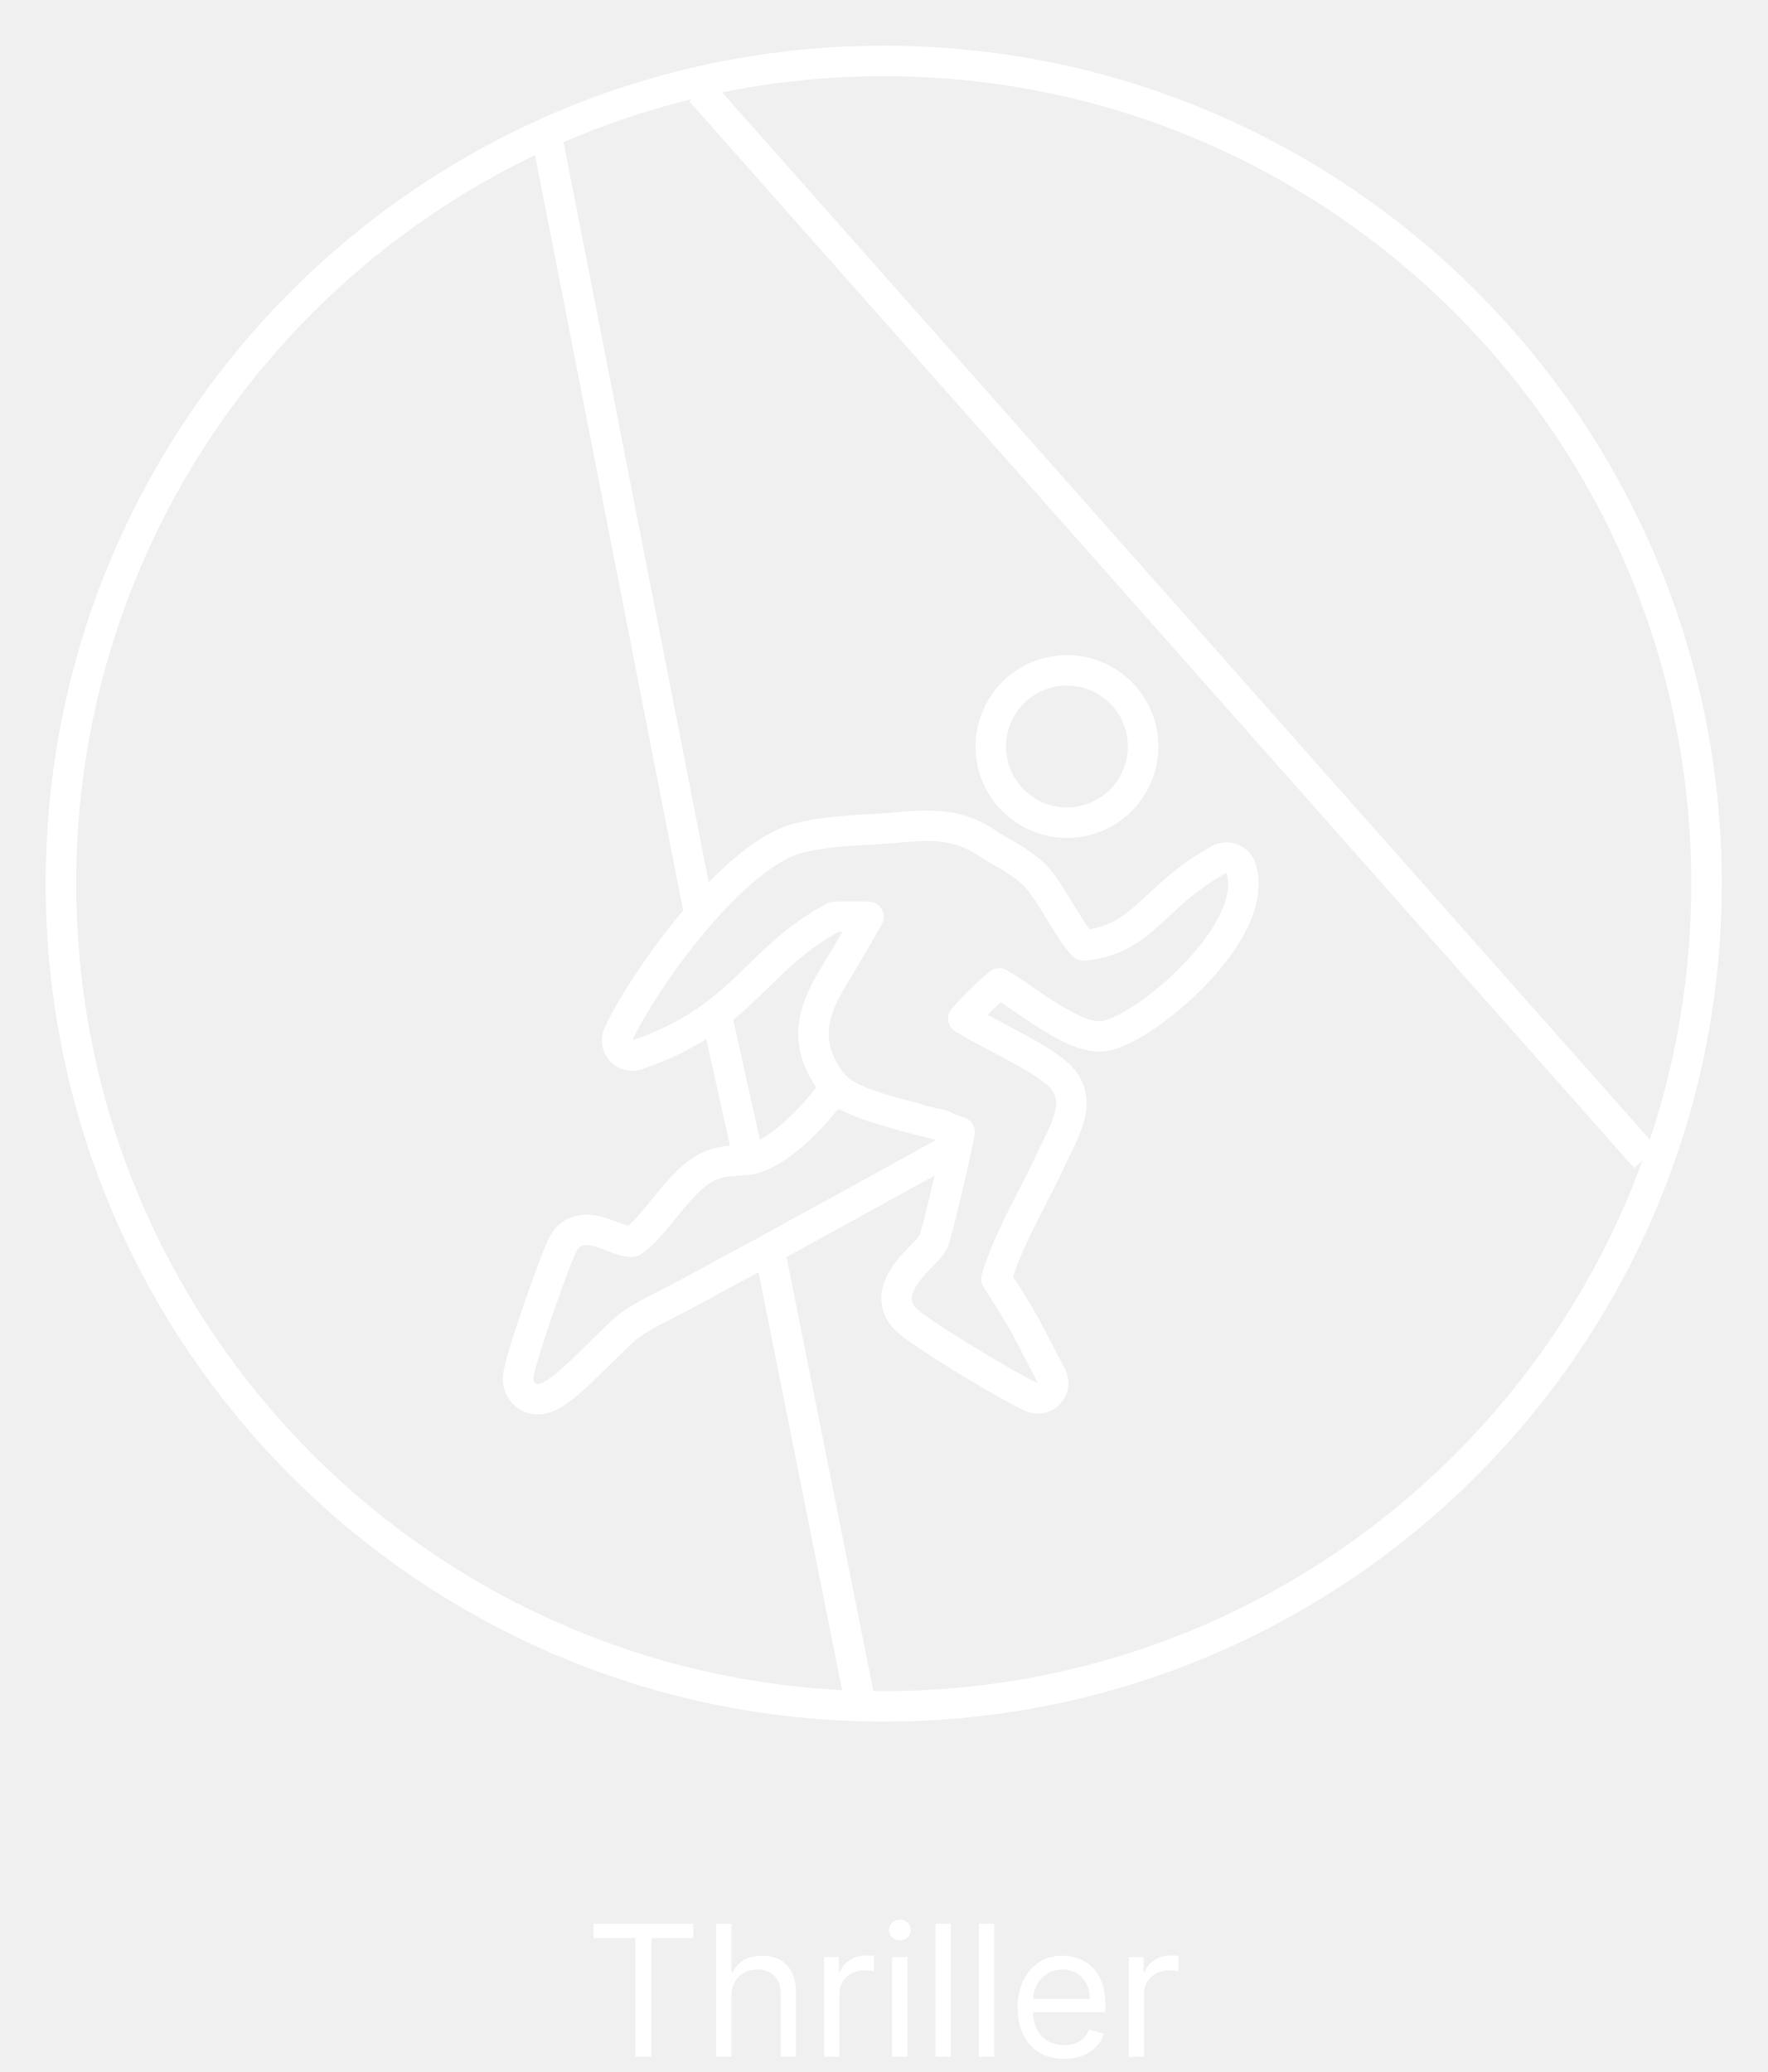
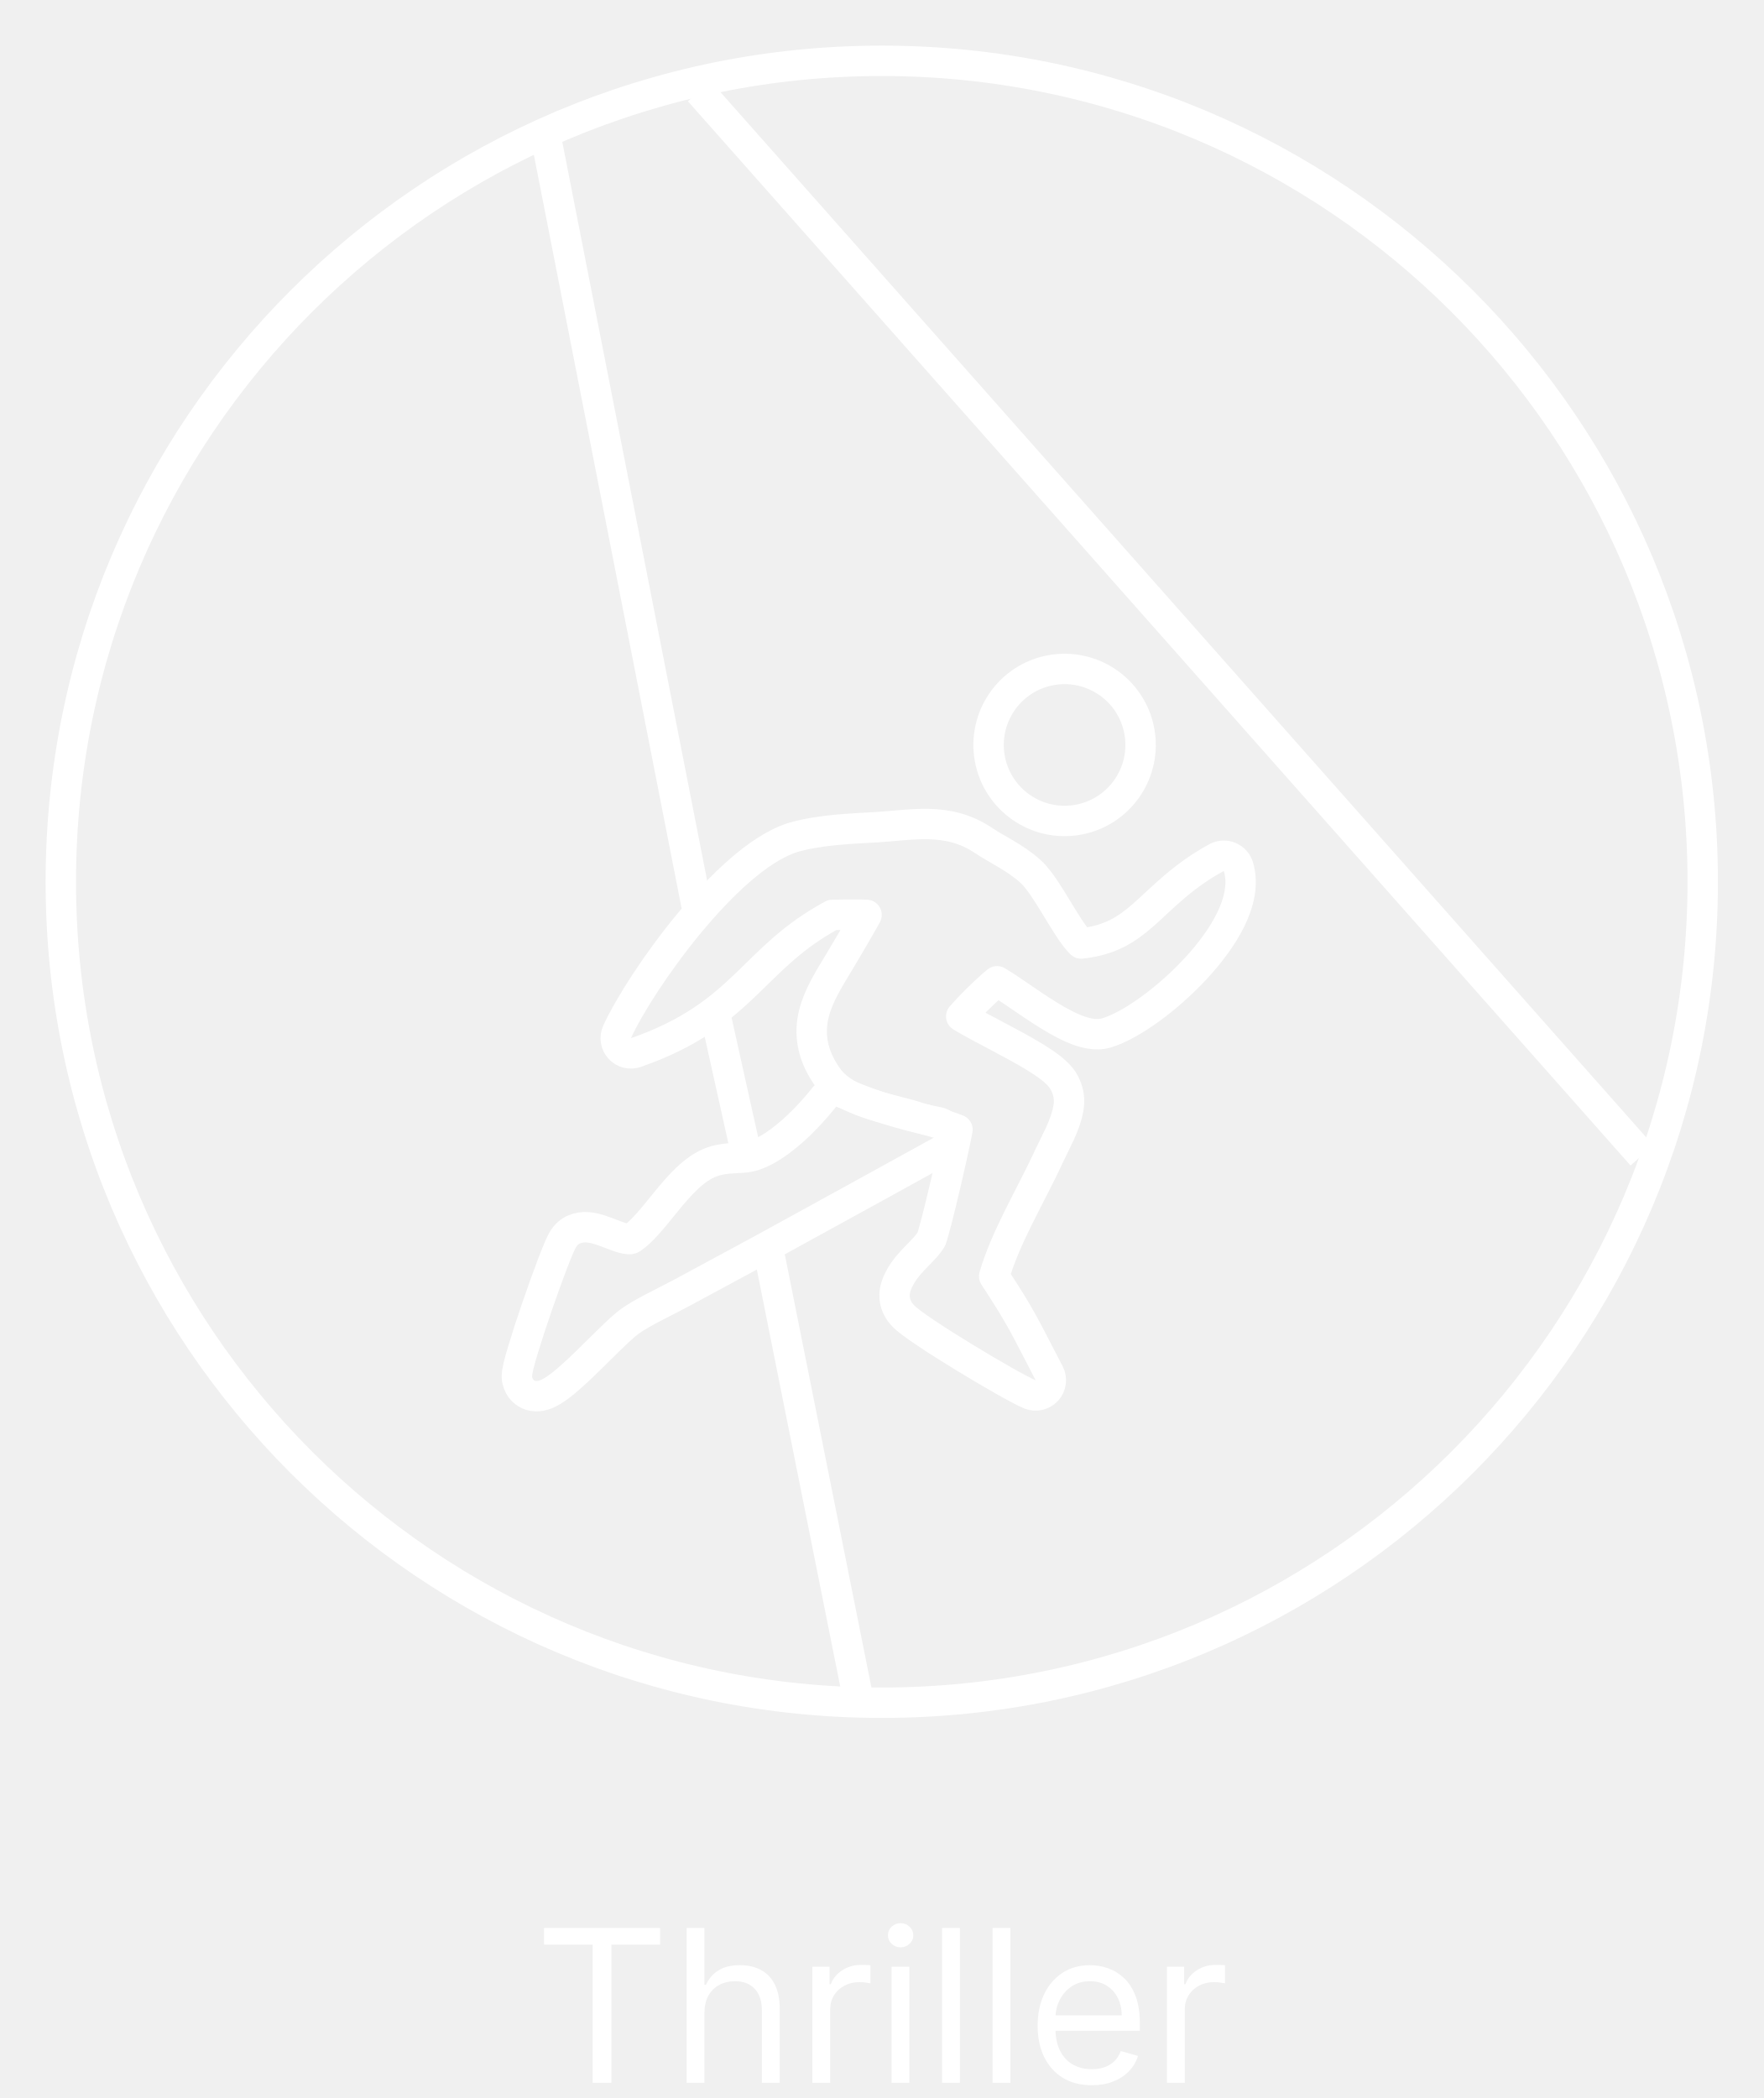
- <svg xmlns="http://www.w3.org/2000/svg" width="116" height="136" viewBox="0 0 116 136" fill="none">
+ <svg xmlns="http://www.w3.org/2000/svg" width="116" height="138" viewBox="0 0 116 138" fill="none">
  <circle cx="58" cy="58" r="54" stroke="white" stroke-width="2" />
  <path d="M61.06 54.203C62.245 54.229 63.475 54.465 64.672 55.27C65.157 55.596 65.604 55.835 66.141 56.152C66.658 56.458 67.208 56.808 67.76 57.298V57.299C68.14 57.636 68.502 58.144 68.817 58.626C69.143 59.124 69.489 59.707 69.81 60.23C70.141 60.77 70.45 61.256 70.736 61.631C70.879 61.817 71.001 61.957 71.103 62.054C71.105 62.056 71.108 62.058 71.11 62.06C73.023 61.856 74.105 61.143 75.209 60.177C76.393 59.141 77.747 57.642 80.024 56.409L80.125 56.361C80.366 56.264 80.638 56.264 80.881 56.364C81.159 56.479 81.37 56.712 81.457 57C81.807 58.159 81.486 59.396 80.956 60.483C80.415 61.593 79.581 62.704 78.656 63.703C77.727 64.707 76.674 65.633 75.664 66.367C74.67 67.09 73.652 67.675 72.792 67.938H72.791C72.029 68.169 71.199 67.906 70.575 67.638C69.893 67.344 69.165 66.91 68.485 66.471C67.807 66.032 67.117 65.549 66.552 65.167C66.152 64.896 65.829 64.689 65.583 64.547C65.5 64.614 65.403 64.694 65.297 64.787C64.979 65.065 64.594 65.426 64.217 65.802C63.845 66.172 63.493 66.545 63.226 66.855C63.266 66.88 63.309 66.908 63.355 66.936C63.925 67.277 64.718 67.692 65.59 68.153C66.444 68.605 67.362 69.095 68.12 69.562C68.499 69.796 68.857 70.037 69.157 70.275C69.438 70.499 69.747 70.78 69.944 71.112L70.056 71.319C70.295 71.808 70.378 72.346 70.275 72.911V72.912C70.165 73.515 69.936 74.092 69.705 74.597C69.588 74.852 69.464 75.103 69.349 75.335C69.231 75.572 69.124 75.787 69.027 75.994C68.4 77.364 67.597 78.846 66.925 80.213C66.301 81.482 65.752 82.725 65.393 83.95C67.242 86.779 67.33 87.108 69.008 90.326C69.202 90.698 69.143 91.152 68.86 91.462C68.578 91.772 68.132 91.873 67.743 91.715C67.394 91.572 66.734 91.217 65.992 90.797C65.226 90.363 64.308 89.821 63.405 89.27C62.504 88.72 61.61 88.156 60.897 87.677C60.541 87.438 60.221 87.215 59.965 87.022C59.734 86.848 59.478 86.643 59.313 86.448C59.001 86.077 58.826 85.641 58.843 85.155C58.858 84.721 59.026 84.349 59.166 84.082V84.081C59.5 83.446 59.988 82.947 60.366 82.561C60.767 82.151 61.056 81.853 61.256 81.522C61.259 81.514 61.263 81.505 61.268 81.493C61.288 81.436 61.315 81.353 61.349 81.241C61.415 81.019 61.498 80.717 61.592 80.356C61.779 79.636 62.004 78.709 62.224 77.766C62.443 76.823 62.656 75.871 62.819 75.103C62.884 74.796 62.937 74.528 62.98 74.307C62.237 74.01 61.348 73.78 60.47 73.527C60.452 73.522 60.434 73.517 60.417 73.511C60.032 73.376 59.574 73.256 59.05 73.121C58.54 72.99 57.971 72.848 57.423 72.677C56.38 72.352 55.133 71.849 54.426 70.841C53.387 69.36 53.21 67.977 53.541 66.656C53.845 65.445 54.583 64.311 55.161 63.342L55.163 63.339C55.725 62.405 56.275 61.464 56.812 60.517C56.882 60.392 56.943 60.28 56.999 60.178C56.865 60.173 56.715 60.166 56.545 60.164C55.956 60.156 55.365 60.17 54.749 60.18C52.15 61.588 50.779 63.104 49.132 64.689C47.413 66.343 45.488 67.959 41.829 69.233C41.45 69.365 41.029 69.258 40.76 68.961C40.49 68.664 40.424 68.235 40.592 67.871C41.392 66.132 43.202 63.314 45.294 60.778C46.345 59.505 47.486 58.278 48.63 57.28C49.759 56.295 50.957 55.474 52.123 55.096L52.15 55.088C53.936 54.566 56.039 54.508 57.698 54.408C58.7 54.348 59.955 54.179 61.06 54.203Z" stroke="white" stroke-width="2" stroke-linejoin="round" />
  <path d="M54.203 72.185C54.48 71.819 54.971 71.689 55.394 71.87C57.088 72.596 58.665 73.081 59.817 73.385C60.393 73.536 60.861 73.641 61.182 73.709C61.342 73.742 61.466 73.766 61.548 73.781C61.589 73.789 61.62 73.794 61.64 73.798C61.649 73.799 61.656 73.801 61.66 73.802C61.662 73.802 61.663 73.802 61.664 73.802C62.084 73.873 62.413 74.2 62.485 74.62C62.548 74.987 62.402 75.354 62.114 75.578L61.982 75.665L61.975 75.669C61.969 75.671 61.962 75.676 61.952 75.681C61.932 75.693 61.901 75.709 61.861 75.731C61.782 75.775 61.666 75.839 61.519 75.921C61.223 76.084 60.799 76.317 60.288 76.598C59.266 77.162 57.893 77.918 56.493 78.689C53.701 80.227 50.789 81.827 50.343 82.067L50.344 82.068L44.798 85.063L44.794 85.065C44.296 85.332 43.55 85.701 42.976 86.003C42.342 86.335 41.781 86.654 41.393 86.94C41.056 87.189 40.562 87.651 39.959 88.242C39.381 88.808 38.717 89.477 38.105 90.053C37.505 90.618 36.87 91.178 36.332 91.499C36.094 91.641 35.696 91.849 35.25 91.836C34.986 91.828 34.684 91.741 34.431 91.51C34.19 91.29 34.079 91.019 34.029 90.802V90.802C33.995 90.651 33.999 90.52 34.002 90.461C34.006 90.386 34.014 90.314 34.023 90.254C34.042 90.132 34.071 89.995 34.103 89.856C34.17 89.575 34.27 89.219 34.389 88.823C34.627 88.027 34.957 87.016 35.303 86.01C35.649 85.002 36.013 83.987 36.32 83.181C36.474 82.779 36.615 82.422 36.734 82.141C36.837 81.9 36.965 81.613 37.089 81.433L37.181 81.311C37.657 80.735 38.332 80.679 38.812 80.743C39.277 80.805 39.777 81.003 40.137 81.142C40.554 81.304 40.876 81.425 41.16 81.479C41.437 81.532 41.515 81.486 41.524 81.48L41.641 81.403C41.917 81.209 42.227 80.916 42.577 80.526C42.977 80.082 43.369 79.584 43.808 79.048C44.232 78.529 44.693 77.982 45.179 77.521C45.658 77.066 46.227 76.632 46.885 76.408C47.386 76.237 47.88 76.199 48.268 76.177C48.693 76.153 48.975 76.147 49.258 76.091C50.31 75.882 51.519 74.995 52.551 74.007C53.045 73.533 53.462 73.073 53.755 72.731C53.901 72.561 54.016 72.422 54.093 72.326C54.131 72.278 54.159 72.242 54.178 72.218C54.187 72.206 54.194 72.197 54.198 72.191C54.2 72.189 54.202 72.186 54.203 72.185Z" stroke="white" stroke-width="2" stroke-linejoin="round" />
  <path d="M69.118 44.084C71.837 43.583 74.447 45.382 74.943 48.102C75.424 50.738 73.744 53.267 71.165 53.868L70.913 53.92C68.2 54.409 65.602 52.61 65.107 49.898C64.612 47.185 66.408 44.584 69.118 44.084Z" stroke="white" stroke-width="2" stroke-linejoin="round" />
  <path d="M50.5 82L56.5 112" stroke="white" stroke-width="2" />
  <path d="M36 9.5L46 60.5" stroke="white" stroke-width="2" />
  <path d="M47 66.5L49 75.5" stroke="white" stroke-width="2" />
-   <path d="M38.956 127.21V126.273H45.502V127.21H42.758V135H41.701V127.21H38.956ZM48.002 131.062V135H46.997V126.273H48.002V129.477H48.087C48.241 129.139 48.471 128.871 48.778 128.672C49.087 128.47 49.499 128.369 50.014 128.369C50.46 128.369 50.85 128.459 51.185 128.638C51.521 128.814 51.781 129.085 51.965 129.452C52.153 129.815 52.247 130.278 52.247 130.841V135H51.241V130.909C51.241 130.389 51.106 129.987 50.836 129.703C50.569 129.416 50.198 129.273 49.724 129.273C49.394 129.273 49.099 129.342 48.837 129.482C48.579 129.621 48.374 129.824 48.224 130.091C48.076 130.358 48.002 130.682 48.002 131.062ZM54.087 135V128.455H55.058V129.443H55.126C55.246 129.119 55.462 128.857 55.774 128.655C56.087 128.453 56.439 128.352 56.831 128.352C56.905 128.352 56.997 128.354 57.108 128.357C57.219 128.359 57.302 128.364 57.359 128.369V129.392C57.325 129.384 57.247 129.371 57.125 129.354C57.005 129.334 56.879 129.324 56.746 129.324C56.427 129.324 56.143 129.391 55.893 129.524C55.646 129.655 55.45 129.837 55.305 130.07C55.163 130.3 55.092 130.562 55.092 130.858V135H54.087ZM58.551 135V128.455H59.557V135H58.551ZM59.063 127.364C58.867 127.364 58.698 127.297 58.556 127.163C58.416 127.03 58.347 126.869 58.347 126.682C58.347 126.494 58.416 126.334 58.556 126.2C58.698 126.067 58.867 126 59.063 126C59.259 126 59.426 126.067 59.566 126.2C59.708 126.334 59.779 126.494 59.779 126.682C59.779 126.869 59.708 127.03 59.566 127.163C59.426 127.297 59.259 127.364 59.063 127.364ZM62.405 126.273V135H61.399V126.273H62.405ZM65.252 126.273V135H64.247V126.273H65.252ZM69.839 135.136C69.208 135.136 68.664 134.997 68.207 134.719C67.752 134.438 67.401 134.045 67.154 133.543C66.91 133.037 66.787 132.449 66.787 131.778C66.787 131.108 66.91 130.517 67.154 130.006C67.401 129.491 67.745 129.091 68.185 128.804C68.628 128.514 69.145 128.369 69.736 128.369C70.077 128.369 70.414 128.426 70.746 128.54C71.079 128.653 71.381 128.838 71.654 129.094C71.927 129.347 72.144 129.682 72.306 130.099C72.468 130.517 72.549 131.031 72.549 131.642V132.068H67.503V131.199H71.526C71.526 130.83 71.452 130.5 71.305 130.21C71.16 129.92 70.952 129.692 70.682 129.524C70.415 129.357 70.1 129.273 69.736 129.273C69.336 129.273 68.989 129.372 68.697 129.571C68.407 129.767 68.184 130.023 68.028 130.338C67.871 130.653 67.793 130.991 67.793 131.352V131.932C67.793 132.426 67.878 132.845 68.049 133.189C68.222 133.53 68.462 133.79 68.769 133.969C69.076 134.145 69.432 134.233 69.839 134.233C70.103 134.233 70.341 134.196 70.555 134.122C70.77 134.045 70.957 133.932 71.113 133.781C71.269 133.628 71.39 133.437 71.475 133.21L72.447 133.483C72.344 133.812 72.172 134.102 71.931 134.352C71.689 134.599 71.391 134.793 71.036 134.932C70.681 135.068 70.282 135.136 69.839 135.136ZM74.079 135V128.455H75.05V129.443H75.118C75.238 129.119 75.454 128.857 75.766 128.655C76.079 128.453 76.431 128.352 76.823 128.352C76.897 128.352 76.989 128.354 77.1 128.357C77.211 128.359 77.295 128.364 77.351 128.369V129.392C77.317 129.384 77.239 129.371 77.117 129.354C76.998 129.334 76.871 129.324 76.738 129.324C76.42 129.324 76.135 129.391 75.885 129.524C75.638 129.655 75.442 129.837 75.297 130.07C75.155 130.3 75.084 130.562 75.084 130.858V135H74.079Z" fill="white" />
+   <path d="M35.783 127.912V126.818H43.419V127.912H40.217V137H38.984V127.912H35.783ZM46.336 132.406V137H45.163V126.818H46.336V130.557H46.435C46.614 130.162 46.883 129.849 47.241 129.617C47.602 129.382 48.083 129.264 48.683 129.264C49.203 129.264 49.659 129.369 50.05 129.577C50.441 129.783 50.744 130.099 50.96 130.527C51.178 130.951 51.288 131.491 51.288 132.148V137H50.114V132.227C50.114 131.621 49.957 131.152 49.642 130.82C49.331 130.486 48.898 130.318 48.344 130.318C47.96 130.318 47.615 130.399 47.31 130.562C47.009 130.724 46.77 130.961 46.594 131.273C46.422 131.584 46.336 131.962 46.336 132.406ZM53.434 137V129.364H54.568V130.517H54.647C54.786 130.139 55.038 129.833 55.403 129.597C55.767 129.362 56.178 129.244 56.636 129.244C56.722 129.244 56.83 129.246 56.959 129.249C57.088 129.253 57.186 129.258 57.252 129.264V130.457C57.213 130.447 57.121 130.433 56.979 130.413C56.84 130.389 56.692 130.378 56.536 130.378C56.165 130.378 55.834 130.456 55.542 130.612C55.254 130.764 55.025 130.976 54.856 131.248C54.69 131.516 54.608 131.823 54.608 132.168V137H53.434ZM58.643 137V129.364H59.816V137H58.643ZM59.24 128.091C59.011 128.091 58.814 128.013 58.648 127.857C58.486 127.701 58.405 127.514 58.405 127.295C58.405 127.077 58.486 126.889 58.648 126.734C58.814 126.578 59.011 126.5 59.24 126.5C59.468 126.5 59.664 126.578 59.826 126.734C59.992 126.889 60.075 127.077 60.075 127.295C60.075 127.514 59.992 127.701 59.826 127.857C59.664 128.013 59.468 128.091 59.24 128.091ZM63.139 126.818V137H61.965V126.818H63.139ZM66.461 126.818V137H65.288V126.818H66.461ZM71.812 137.159C71.076 137.159 70.441 136.997 69.908 136.672C69.377 136.344 68.968 135.886 68.68 135.3C68.395 134.71 68.252 134.024 68.252 133.241C68.252 132.459 68.395 131.77 68.68 131.173C68.968 130.573 69.369 130.106 69.883 129.771C70.4 129.433 71.003 129.264 71.692 129.264C72.09 129.264 72.483 129.33 72.871 129.463C73.258 129.596 73.611 129.811 73.93 130.109C74.248 130.404 74.501 130.795 74.69 131.283C74.879 131.77 74.974 132.37 74.974 133.082V133.58H69.087V132.565H73.781C73.781 132.134 73.694 131.75 73.522 131.412C73.353 131.074 73.111 130.807 72.796 130.612C72.484 130.416 72.117 130.318 71.692 130.318C71.225 130.318 70.821 130.434 70.479 130.666C70.141 130.895 69.881 131.193 69.699 131.561C69.516 131.929 69.425 132.323 69.425 132.744V133.42C69.425 133.997 69.525 134.486 69.724 134.887C69.926 135.285 70.206 135.588 70.564 135.797C70.922 136.002 71.338 136.105 71.812 136.105C72.12 136.105 72.398 136.062 72.647 135.976C72.899 135.886 73.116 135.754 73.298 135.578C73.481 135.399 73.621 135.177 73.721 134.912L74.854 135.23C74.735 135.615 74.534 135.953 74.253 136.244C73.971 136.533 73.623 136.758 73.209 136.92C72.794 137.08 72.329 137.159 71.812 137.159ZM76.758 137V129.364H77.892V130.517H77.972C78.111 130.139 78.363 129.833 78.727 129.597C79.092 129.362 79.503 129.244 79.96 129.244C80.046 129.244 80.154 129.246 80.283 129.249C80.413 129.253 80.51 129.258 80.577 129.264V130.457C80.537 130.447 80.446 130.433 80.303 130.413C80.164 130.389 80.016 130.378 79.861 130.378C79.49 130.378 79.158 130.456 78.866 130.612C78.578 130.764 78.349 130.976 78.18 131.248C78.015 131.516 77.932 131.823 77.932 132.168V137H76.758Z" fill="white" />
  <path d="M46 6L108 76" stroke="white" stroke-width="2" />
</svg>
